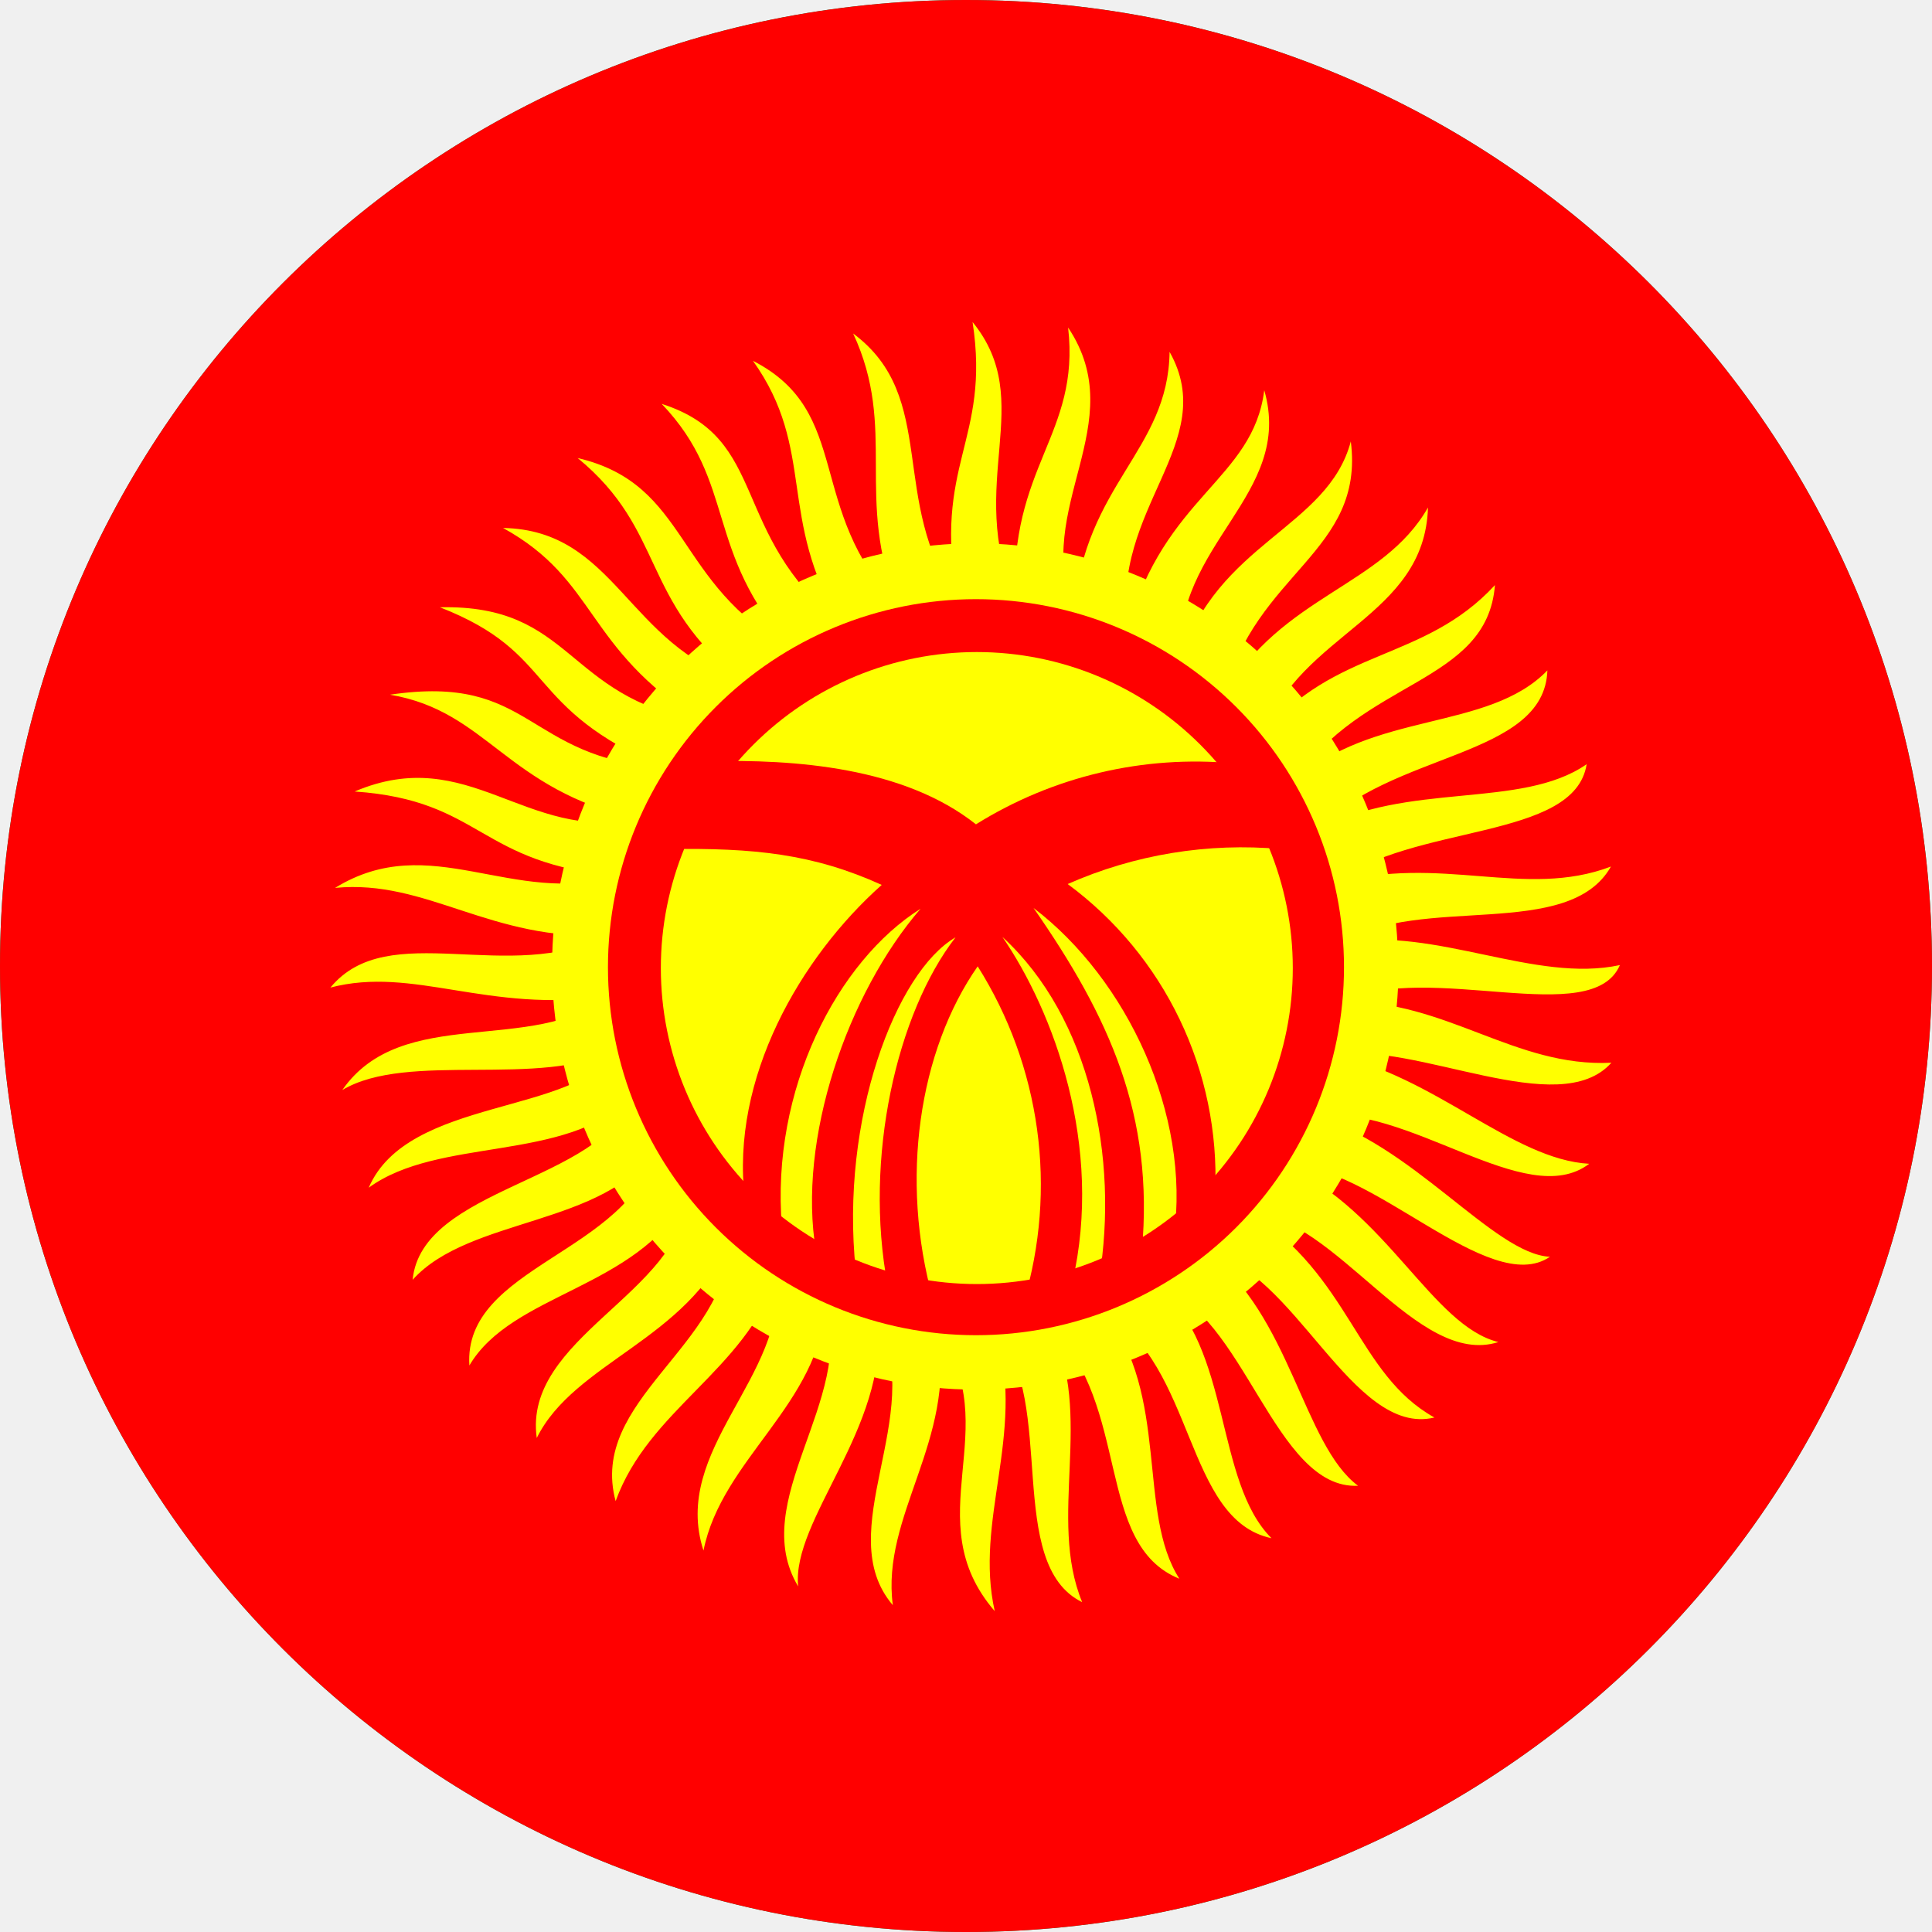
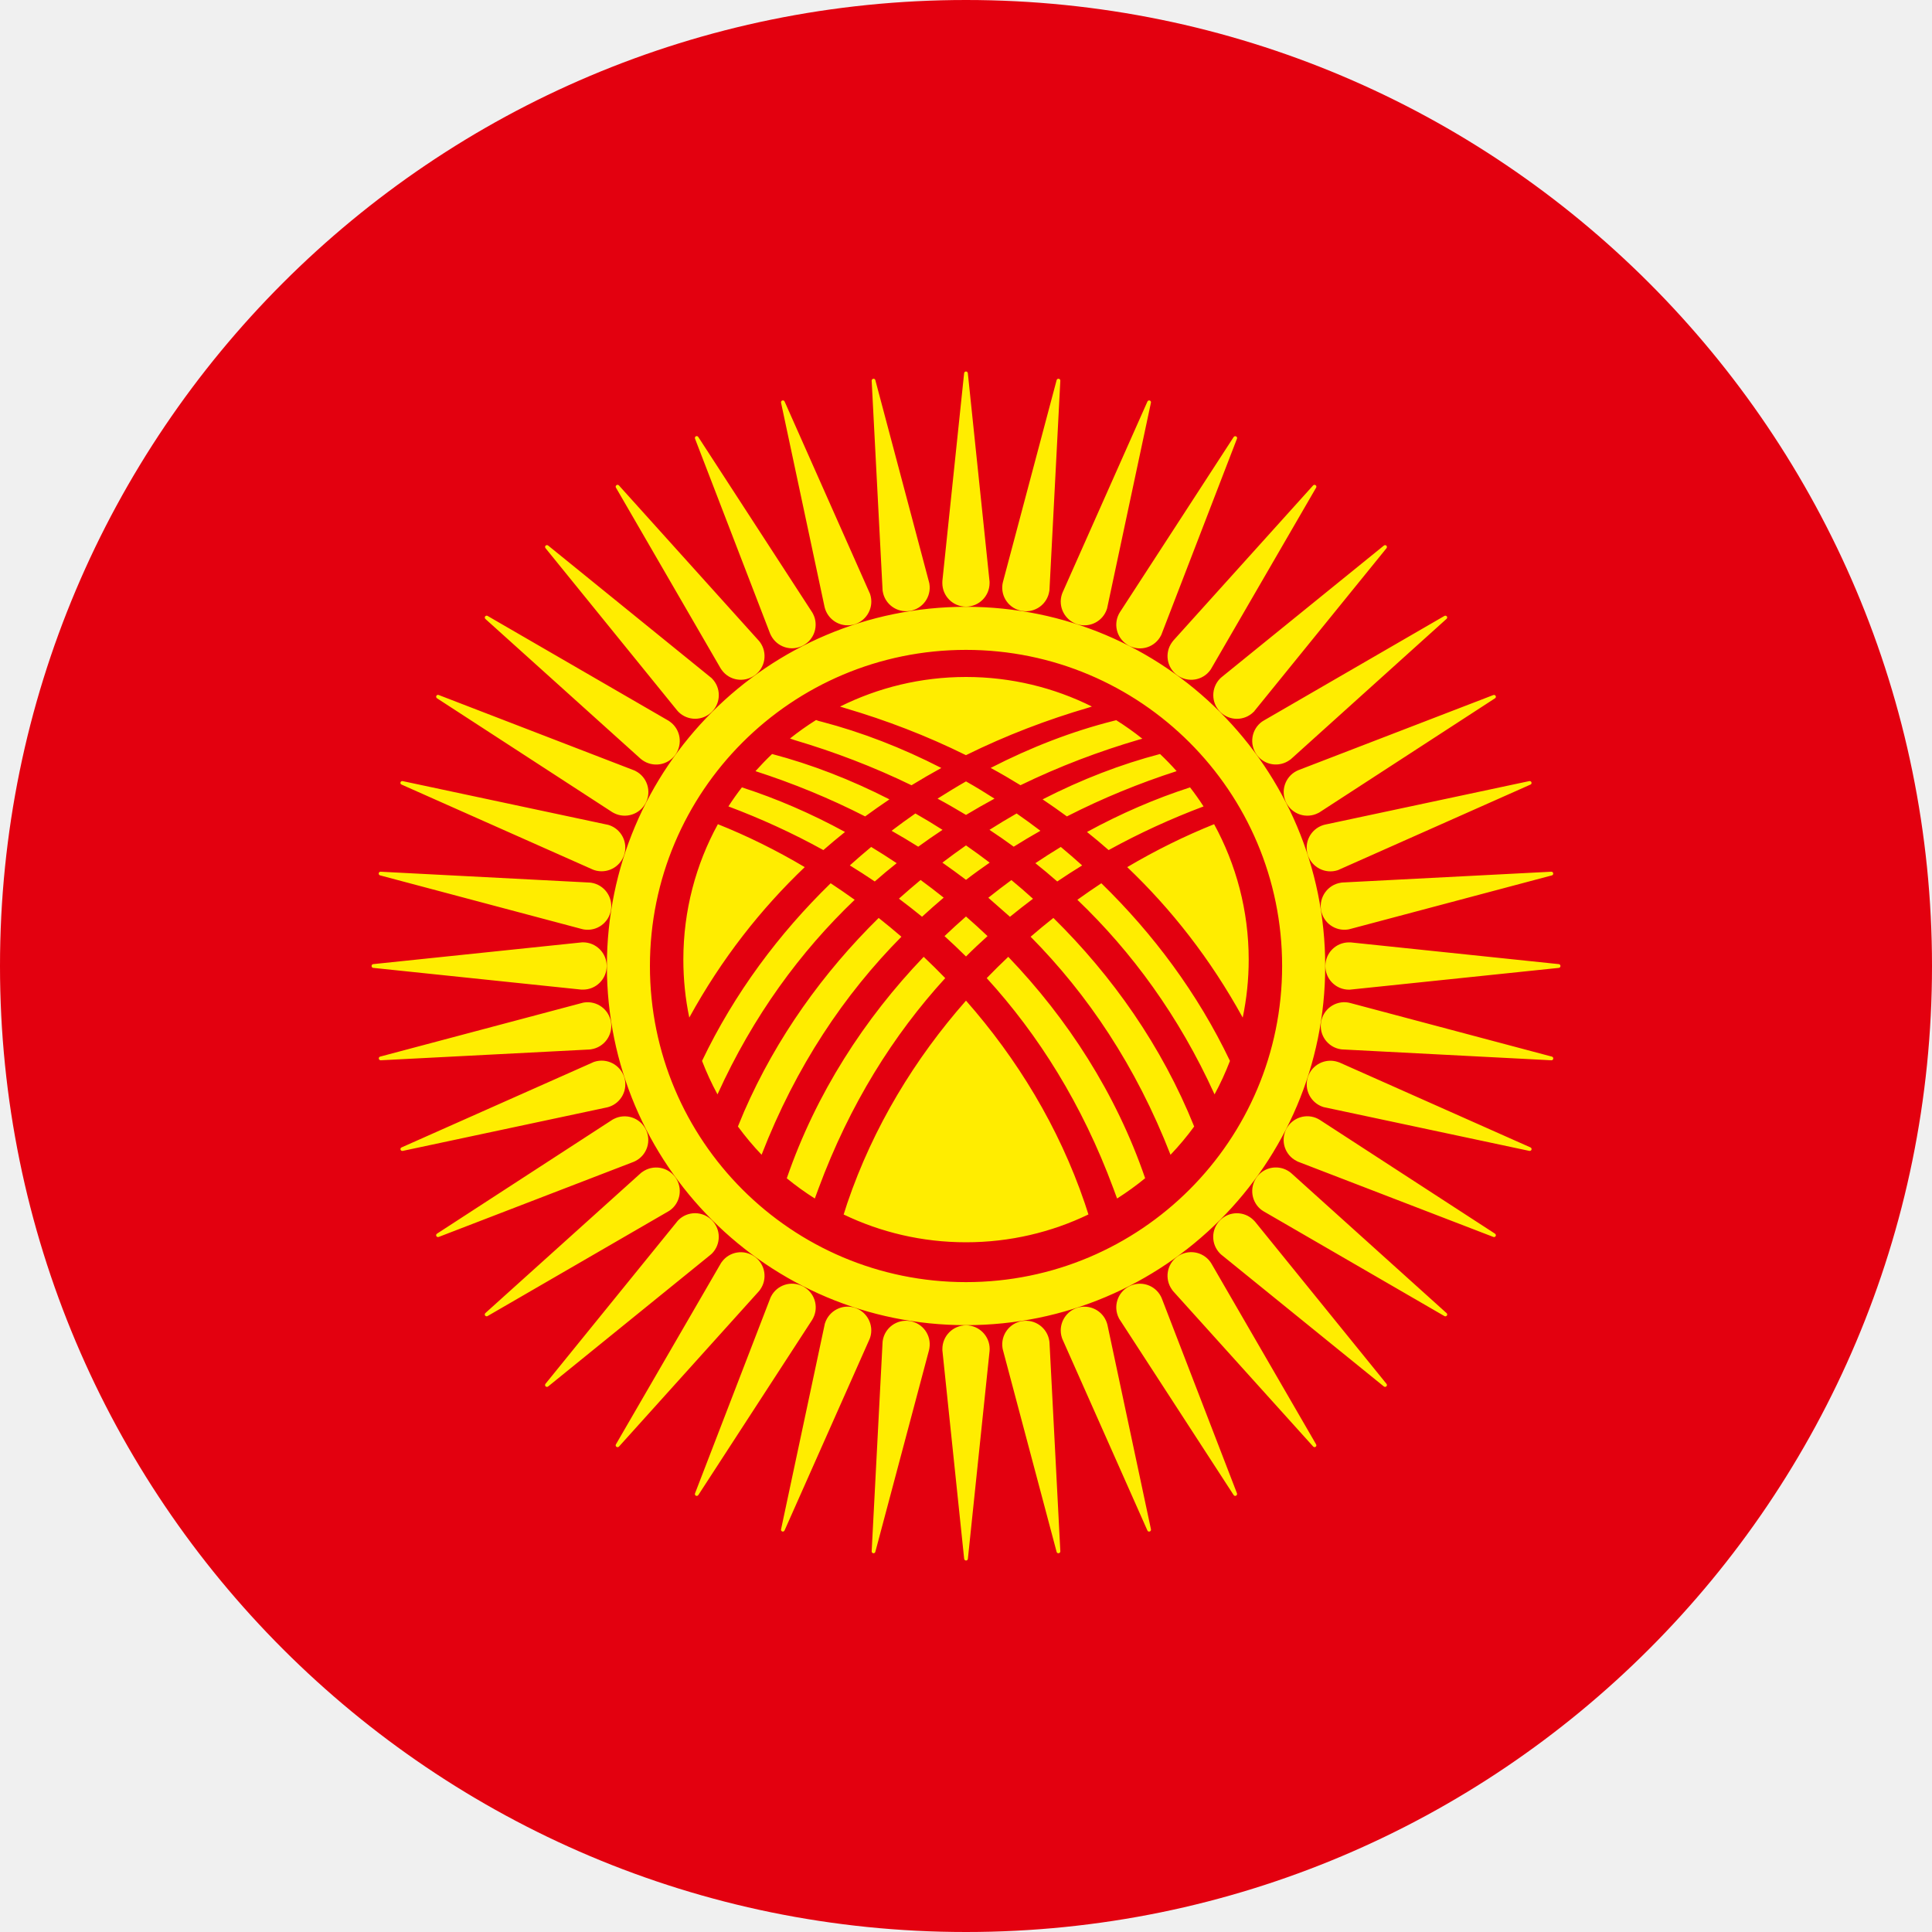
<svg xmlns="http://www.w3.org/2000/svg" width="40" height="40" viewBox="0 0 40 40" fill="none">
-   <g clip-path="url(#clip0_1695_8253)">
-     <rect width="40" height="40" fill="#E3E5E8" />
-     <g clip-path="url(#clip1_1695_8253)">
-       <rect width="40" height="40" rx="20" fill="#009C4D" />
-       <g clip-path="url(#clip2_1695_8253)">
-         <path fill-rule="evenodd" clip-rule="evenodd" d="M-9.867 0H50.196V40H-9.867V0Z" fill="#FF0000" />
-         <path fill-rule="evenodd" clip-rule="evenodd" d="M6.839 20.449C8.04 18.983 10.539 20.413 12.578 19.363C10.159 19.495 8.844 18.197 6.937 18.383C8.914 17.164 10.601 18.78 12.808 18.136C9.885 17.888 10.009 16.573 7.343 16.387C9.709 15.381 10.874 17.429 13.196 16.961C10.459 16.334 10.106 14.727 8.075 14.383C11.042 13.942 10.848 15.69 13.752 15.902C10.804 14.639 11.572 13.536 9.108 12.573C11.872 12.511 11.687 14.427 14.494 14.922C12.093 13.403 12.384 12.017 10.415 10.931C12.755 10.975 12.976 13.368 15.368 14.11C13.24 12.423 13.797 10.993 11.96 9.483C14.291 10.03 13.947 12.097 16.375 13.421C14.574 11.425 15.262 9.995 13.7 8.362C15.942 9.077 15.086 11.046 17.408 12.918C16.083 10.719 16.904 9.315 15.589 7.47C17.673 8.538 16.666 10.551 18.591 12.547C17.681 10.295 18.591 8.9 17.664 6.905C19.447 8.229 18.388 10.375 19.827 12.423C19.297 9.598 20.515 9.139 20.136 6.667C21.487 8.326 19.977 9.986 21.019 12.432C20.886 9.651 22.37 9.006 22.114 6.781C23.447 8.777 21.363 10.516 22.237 12.653C22.458 10.022 24.188 9.333 24.215 7.285C25.274 9.165 22.979 10.525 23.35 13.024C24.1 10.269 25.945 9.933 26.175 8.079C26.802 10.251 24.285 11.258 24.436 13.677C25.186 11.231 27.49 10.94 27.967 9.139C28.259 11.434 25.989 11.849 25.345 14.392C26.537 12.317 28.629 12.149 29.565 10.507C29.495 12.785 26.934 13.085 26.148 15.213C27.623 13.403 29.477 13.712 30.951 12.114C30.792 14.171 28.188 14.056 26.802 16.184C28.4 14.71 30.81 15.151 32.037 13.88C31.976 15.699 28.779 15.557 27.27 17.191C29.124 16.167 31.49 16.767 32.85 15.822C32.602 17.412 29.23 17.041 27.614 18.294C29.839 17.676 31.561 18.621 33.353 17.941C32.479 19.486 29.415 18.506 27.791 19.513C29.733 19.186 31.781 20.36 33.538 19.981C32.964 21.323 29.601 19.892 27.799 20.731C29.954 20.713 31.358 22.1 33.362 22.003C32.276 23.221 29.327 21.552 27.605 21.835C29.706 22.276 31.313 24.007 32.903 24.095C31.587 25.093 29.15 22.815 27.164 23.097C29.212 23.645 30.925 25.967 32.09 26.02C30.828 26.885 28.338 24.033 26.634 24.139C28.709 25.075 29.654 27.45 31.022 27.786C29.336 28.324 27.676 25.207 25.866 25.093C27.967 26.417 28.082 28.448 29.698 29.348C27.994 29.763 26.784 26.241 24.992 25.94C26.713 27.203 26.978 29.913 28.117 30.761C26.387 30.849 25.76 27.168 23.985 26.638C25.504 27.909 25.142 30.664 26.325 31.847C24.524 31.467 24.753 28.262 22.873 27.176C24.224 28.889 23.535 31.317 24.418 32.686C22.661 31.979 23.42 29.101 21.752 27.477C22.661 29.295 21.681 31.414 22.405 33.171C20.798 32.386 21.875 28.986 20.648 27.636C21.213 29.737 20.171 31.476 20.595 33.357C18.953 31.458 20.842 29.543 19.421 27.609C19.791 29.825 18.238 31.379 18.485 33.233C17.187 31.715 19.191 29.287 18.176 27.371C18.388 29.551 16.384 31.467 16.525 32.845C15.465 31.079 17.699 28.995 17.099 26.991C16.975 29.075 14.944 30.205 14.565 32.103C13.885 30.011 16.295 28.501 16.083 26.444C15.395 28.395 13.435 29.181 12.746 31.079C12.181 28.986 15.041 27.883 15.112 25.693C14.229 27.741 11.89 28.201 11.113 29.772C10.821 27.697 14.097 26.77 14.22 24.801C13.161 26.691 10.601 26.77 9.718 28.271C9.585 26.205 13.037 25.949 13.576 23.786C12.525 25.393 9.718 25.19 8.543 26.497C8.729 24.581 12.463 24.466 13.064 22.735C11.669 24.077 9.091 23.53 7.634 24.59C8.446 22.7 11.951 23.097 12.737 21.738C11.192 22.541 8.446 21.755 7.087 22.568C8.323 20.784 11.042 21.852 12.587 20.625C10.08 20.987 8.57 19.99 6.831 20.449H6.839Z" fill="#FFFF00" />
-         <path fill-rule="evenodd" clip-rule="evenodd" d="M28.956 20.007C28.956 22.331 28.032 24.56 26.389 26.203C24.746 27.847 22.517 28.77 20.193 28.77C17.869 28.77 15.64 27.847 13.997 26.203C12.353 24.56 11.43 22.331 11.43 20.007C11.43 17.684 12.353 15.457 13.995 13.814C15.638 12.172 17.866 11.249 20.189 11.249C22.511 11.249 24.739 12.172 26.382 13.814C28.024 15.457 28.947 17.684 28.947 20.007H28.956Z" fill="#FFFF00" />
-         <path fill-rule="evenodd" clip-rule="evenodd" d="M27.826 20.025C27.826 22.046 27.023 23.984 25.594 25.413C24.165 26.841 22.227 27.644 20.206 27.644C18.186 27.644 16.247 26.841 14.819 25.413C13.39 23.984 12.587 22.046 12.587 20.025C12.587 18.004 13.39 16.066 14.819 14.637C16.247 13.208 18.186 12.405 20.206 12.405C22.227 12.405 24.165 13.208 25.594 14.637C27.023 16.066 27.826 18.004 27.826 20.025Z" fill="#FF0000" />
-         <path fill-rule="evenodd" clip-rule="evenodd" d="M26.766 20.043C26.766 21.778 26.077 23.442 24.85 24.669C23.623 25.896 21.959 26.585 20.224 26.585C18.489 26.585 16.825 25.896 15.598 24.669C14.371 23.442 13.682 21.778 13.682 20.043C13.682 18.308 14.371 16.643 15.598 15.417C16.825 14.19 18.489 13.5 20.224 13.5C21.959 13.5 23.623 14.19 24.85 15.417C26.077 16.643 26.766 18.308 26.766 20.043Z" fill="#FFFF00" />
-         <path fill-rule="evenodd" clip-rule="evenodd" d="M14.653 15.761C16.463 15.716 18.714 15.884 20.206 17.067C21.801 16.072 23.677 15.629 25.548 15.805L26.519 17.579C25.01 17.442 23.491 17.691 22.105 18.303C23.095 19.034 23.892 19.996 24.424 21.106C24.957 22.216 25.209 23.439 25.16 24.669C24.921 24.969 24.542 25.296 24.303 25.596C24.656 23.08 23.332 20.272 21.398 18.798C22.97 21.058 23.897 23.089 23.641 25.896L22.758 26.461C23.164 23.989 22.581 21.076 20.754 19.398C21.813 20.943 22.855 23.724 22.202 26.55C21.919 26.638 21.478 26.876 21.195 26.956C21.541 25.797 21.636 24.577 21.471 23.378C21.306 22.18 20.887 21.03 20.242 20.007C19.023 21.755 18.626 24.422 19.315 26.894C18.979 26.806 18.723 26.7 18.379 26.62C17.876 23.971 18.573 20.97 19.783 19.407C18.547 20.122 17.39 23.177 17.717 26.294L16.896 25.914C16.498 23.592 17.549 20.564 19.059 18.815C17.346 19.892 15.951 22.55 16.189 25.402C15.925 25.172 15.686 25.058 15.421 24.819C15.121 22.329 16.569 19.822 18.255 18.321C16.834 17.676 15.607 17.553 13.841 17.579C14.114 17.005 14.371 16.334 14.653 15.752V15.761Z" fill="#FF0000" />
-       </g>
-     </g>
+   <g clip-path="url(#clip0_892_4577)">
+     <path d="M0 20C0 31.046 8.954 40 20 40C31.046 40 40 31.046 40 20C40 8.954 31.046 0 20 0C8.954 0 0 8.954 0 20Z" fill="#E3000F" />
+     <path d="M20 27.439C20.27 27.439 20.49 27.659 20.49 27.929C20.49 27.943 20.49 27.957 20.488 27.972L20.039 32.273C20.038 32.293 20.021 32.309 20 32.309C19.98 32.308 19.965 32.293 19.962 32.273L19.511 27.956V27.929C19.511 27.659 19.73 27.44 20 27.439ZM18.835 27.351C19.103 27.392 19.285 27.642 19.243 27.909C19.241 27.922 19.239 27.937 19.235 27.951L18.123 32.129C18.118 32.148 18.101 32.162 18.08 32.158C18.06 32.156 18.047 32.138 18.047 32.118L18.273 27.784C18.274 27.776 18.274 27.766 18.276 27.758C18.317 27.491 18.568 27.308 18.835 27.351ZM21.164 27.351C21.43 27.309 21.681 27.49 21.724 27.758C21.726 27.771 21.729 27.785 21.729 27.8L21.953 32.117C21.954 32.136 21.941 32.155 21.92 32.158C21.899 32.162 21.881 32.149 21.876 32.13L20.761 27.936C20.759 27.927 20.757 27.918 20.756 27.909C20.715 27.643 20.897 27.393 21.164 27.351ZM17.082 27.392C17.166 27.134 17.443 26.993 17.699 27.076C17.957 27.16 18.098 27.438 18.015 27.694C18.011 27.706 18.006 27.719 18 27.732L16.244 31.685C16.237 31.704 16.216 31.714 16.196 31.708C16.177 31.702 16.166 31.682 16.171 31.663L17.075 27.417H17.074C17.077 27.409 17.08 27.4 17.082 27.392ZM22.301 27.077C22.559 26.994 22.835 27.136 22.918 27.393C22.922 27.405 22.925 27.418 22.929 27.433L23.829 31.661C23.834 31.68 23.823 31.702 23.804 31.708C23.785 31.715 23.763 31.706 23.756 31.688L21.994 27.72C21.992 27.712 21.988 27.704 21.985 27.695C21.902 27.437 22.044 27.161 22.301 27.077ZM23.378 26.632C23.619 26.508 23.914 26.604 24.037 26.845C24.043 26.857 24.048 26.869 24.054 26.883L25.61 30.917C25.617 30.935 25.609 30.957 25.591 30.967C25.573 30.976 25.552 30.97 25.541 30.953L23.177 27.312V27.314C23.173 27.306 23.169 27.299 23.165 27.291C23.042 27.05 23.137 26.755 23.378 26.632ZM15.963 26.844C16.085 26.603 16.38 26.508 16.621 26.631C16.862 26.754 16.959 27.049 16.835 27.29C16.829 27.302 16.822 27.314 16.815 27.326L14.459 30.952C14.448 30.969 14.425 30.977 14.407 30.967C14.389 30.957 14.383 30.936 14.39 30.918L15.952 26.867C15.956 26.86 15.959 26.851 15.963 26.844ZM14.944 26.127C15.103 25.908 15.408 25.861 15.627 26.02C15.846 26.178 15.894 26.484 15.736 26.703C15.728 26.714 15.72 26.726 15.71 26.736L12.816 29.949C12.803 29.964 12.78 29.967 12.763 29.955C12.746 29.943 12.742 29.921 12.752 29.904L14.929 26.148C14.934 26.141 14.939 26.134 14.944 26.127ZM24.374 26.018C24.593 25.859 24.899 25.907 25.058 26.126C25.066 26.137 25.074 26.149 25.081 26.161L27.248 29.903C27.259 29.92 27.255 29.943 27.238 29.955C27.223 29.966 27.201 29.963 27.188 29.949L24.281 26.724V26.723C24.277 26.717 24.27 26.709 24.266 26.702C24.107 26.483 24.155 26.176 24.374 26.018ZM14.044 25.262C14.235 25.07 14.546 25.07 14.738 25.262C14.929 25.453 14.929 25.764 14.738 25.955C14.728 25.965 14.718 25.973 14.707 25.982L11.349 28.705C11.334 28.717 11.311 28.718 11.296 28.703C11.282 28.689 11.282 28.665 11.294 28.65L14.027 25.281C14.033 25.274 14.038 25.268 14.044 25.262ZM25.262 25.262C25.453 25.071 25.763 25.071 25.954 25.262C25.964 25.271 25.973 25.281 25.983 25.292L28.705 28.65C28.719 28.665 28.718 28.689 28.703 28.703C28.689 28.717 28.666 28.717 28.651 28.705L25.281 25.973C25.274 25.967 25.268 25.961 25.262 25.955C25.07 25.764 25.07 25.453 25.262 25.262ZM20 12.563C24.107 12.563 27.437 15.893 27.437 20C27.437 24.107 24.107 27.436 20 27.436C15.894 27.436 12.565 24.107 12.565 20C12.565 15.893 15.894 12.564 20 12.563ZM13.296 24.266C13.515 24.107 13.822 24.154 13.981 24.373C14.139 24.592 14.091 24.899 13.872 25.058C13.861 25.066 13.849 25.073 13.837 25.08L10.096 27.247C10.079 27.258 10.056 27.254 10.044 27.237C10.032 27.222 10.034 27.2 10.049 27.186L13.275 24.281C13.282 24.276 13.289 24.27 13.296 24.266ZM26.02 24.372C26.178 24.153 26.485 24.106 26.704 24.265C26.715 24.273 26.726 24.282 26.736 24.291L29.949 27.186C29.964 27.198 29.968 27.22 29.956 27.237C29.944 27.254 29.922 27.258 29.905 27.248L26.149 25.072L26.15 25.071C26.142 25.066 26.134 25.061 26.127 25.057C25.908 24.898 25.861 24.591 26.02 24.372ZM20 13.455C16.385 13.455 13.456 16.385 13.456 20C13.456 23.615 16.385 26.545 20 26.545C23.615 26.545 26.545 23.615 26.545 20C26.545 16.385 23.615 13.455 20 13.455ZM20 20.717C21.056 21.916 21.92 23.328 22.459 24.911L22.535 25.144C21.769 25.513 20.908 25.72 20 25.72C19.092 25.72 18.233 25.513 17.467 25.145L17.542 24.911C18.081 23.327 18.944 21.916 20 20.717ZM12.71 23.166C12.951 23.043 13.245 23.138 13.368 23.379C13.492 23.62 13.396 23.915 13.155 24.038C13.143 24.044 13.131 24.049 13.118 24.055L9.084 25.609C9.066 25.617 9.044 25.61 9.034 25.592C9.025 25.574 9.03 25.553 9.047 25.542L12.688 23.177L12.687 23.178C12.694 23.174 12.702 23.17 12.71 23.166ZM26.63 23.378C26.754 23.137 27.048 23.041 27.289 23.165C27.301 23.171 27.313 23.178 27.325 23.186L30.951 25.541C30.968 25.552 30.976 25.574 30.966 25.592C30.956 25.61 30.935 25.617 30.917 25.609L26.867 24.049L26.866 24.048C26.859 24.044 26.851 24.04 26.843 24.036C26.602 23.914 26.507 23.619 26.63 23.378ZM19.57 20.251C18.5 21.423 17.594 22.859 16.947 24.605L16.87 24.814C16.668 24.686 16.472 24.545 16.288 24.394H16.29C16.896 22.634 17.901 21.087 19.124 19.81C19.276 19.953 19.424 20.101 19.57 20.251ZM20.875 19.81C22.099 21.087 23.105 22.634 23.709 24.394C23.525 24.545 23.33 24.685 23.128 24.814L23.051 24.605C22.404 22.859 21.498 21.423 20.429 20.251C20.574 20.101 20.724 19.953 20.875 19.81ZM18.663 19.394C17.485 20.584 16.481 22.071 15.768 23.908C15.592 23.724 15.429 23.529 15.278 23.323L15.406 23.014C16.075 21.479 17.049 20.129 18.192 19.005C18.351 19.131 18.508 19.26 18.663 19.394ZM21.809 19.005C23.028 20.204 24.055 21.66 24.724 23.323C24.574 23.529 24.41 23.724 24.235 23.908H24.234C23.52 22.071 22.516 20.584 21.338 19.394C21.493 19.26 21.649 19.131 21.809 19.005ZM12.306 21.983C12.564 21.9 12.839 22.042 12.923 22.299C13.006 22.557 12.865 22.832 12.609 22.916C12.595 22.92 12.583 22.923 12.569 22.927L8.339 23.828C8.32 23.833 8.299 23.822 8.293 23.803C8.286 23.783 8.296 23.763 8.314 23.756L12.281 21.993V21.992C12.289 21.99 12.297 21.986 12.306 21.983ZM27.078 22.3C27.162 22.042 27.439 21.902 27.695 21.985C27.707 21.989 27.721 21.993 27.735 21.999L31.687 23.756C31.705 23.763 31.714 23.784 31.708 23.803C31.702 23.821 31.683 23.832 31.663 23.828L27.417 22.924L27.418 22.925C27.41 22.922 27.401 22.92 27.393 22.918C27.135 22.833 26.995 22.556 27.078 22.3ZM17.695 18.629C16.572 19.702 15.593 21.031 14.855 22.658C14.734 22.436 14.627 22.203 14.535 21.965C15.204 20.565 16.129 19.327 17.198 18.287C17.366 18.397 17.531 18.512 17.695 18.629ZM22.802 18.287C23.871 19.327 24.797 20.565 25.465 21.965C25.373 22.204 25.267 22.436 25.146 22.658C24.407 21.031 23.428 19.702 22.306 18.629C22.469 18.512 22.635 18.397 22.802 18.287ZM12.091 20.756C12.357 20.715 12.608 20.896 12.65 21.164C12.692 21.43 12.51 21.681 12.242 21.724C12.229 21.726 12.216 21.729 12.201 21.729L7.884 21.952C7.865 21.953 7.847 21.94 7.843 21.92C7.839 21.899 7.851 21.881 7.87 21.876L12.066 20.761C12.074 20.759 12.082 20.757 12.091 20.756ZM27.91 20.756C27.924 20.758 27.937 20.761 27.951 20.765L32.13 21.876C32.149 21.881 32.162 21.899 32.158 21.92C32.156 21.94 32.138 21.953 32.119 21.952L27.783 21.727H27.784C27.776 21.725 27.767 21.725 27.759 21.724C27.491 21.683 27.308 21.432 27.351 21.164C27.392 20.896 27.643 20.713 27.91 20.756ZM14.863 17.064C15.469 17.306 16.072 17.603 16.661 17.953C15.754 18.818 14.94 19.849 14.271 21.068C14.19 20.681 14.148 20.28 14.148 19.868C14.148 18.852 14.407 17.895 14.863 17.064ZM25.137 17.064C25.592 17.897 25.853 18.852 25.853 19.868C25.853 20.279 25.81 20.681 25.729 21.068C25.059 19.849 24.246 18.818 23.338 17.953C23.928 17.604 24.531 17.307 25.137 17.064ZM27.971 19.512L32.272 19.961C32.292 19.962 32.308 19.98 32.308 20C32.308 20.021 32.292 20.038 32.273 20.039L27.955 20.489L27.954 20.49H27.929C27.659 20.49 27.44 20.272 27.44 20.001C27.44 19.73 27.659 19.511 27.929 19.511C27.943 19.511 27.956 19.512 27.971 19.512ZM12.071 19.51C12.341 19.51 12.561 19.73 12.561 20C12.561 20.27 12.341 20.489 12.071 20.489C12.057 20.489 12.044 20.488 12.029 20.488L7.729 20.039C7.708 20.038 7.693 20.021 7.693 20C7.693 19.979 7.708 19.962 7.728 19.961L12.045 19.511L12.046 19.51H12.071ZM20.446 19.381C20.295 19.517 20.145 19.657 20 19.803C19.854 19.659 19.706 19.517 19.555 19.381C19.701 19.242 19.849 19.107 20 18.975C20.151 19.107 20.3 19.242 20.446 19.381ZM12.217 18.273H12.216C12.224 18.275 12.233 18.275 12.241 18.276C12.509 18.318 12.692 18.568 12.65 18.836C12.608 19.104 12.358 19.286 12.09 19.244C12.077 19.242 12.063 19.239 12.049 19.235L7.87 18.124C7.851 18.119 7.837 18.101 7.841 18.08C7.844 18.06 7.862 18.047 7.881 18.048L12.217 18.273ZM32.116 18.048C32.136 18.047 32.154 18.06 32.157 18.08C32.161 18.101 32.149 18.119 32.13 18.124L27.935 19.239C27.926 19.242 27.918 19.243 27.909 19.244C27.643 19.285 27.392 19.104 27.35 18.836C27.309 18.57 27.49 18.319 27.758 18.276C27.771 18.274 27.785 18.271 27.799 18.271L32.116 18.048ZM21.387 18.608C21.226 18.728 21.068 18.853 20.91 18.981L20.462 18.587C20.619 18.461 20.779 18.339 20.94 18.221C21.091 18.345 21.241 18.475 21.387 18.608ZM19.538 18.585C19.387 18.712 19.238 18.845 19.09 18.98C18.934 18.852 18.773 18.727 18.613 18.607L18.611 18.606C18.759 18.474 18.908 18.345 19.06 18.219C19.221 18.337 19.381 18.459 19.538 18.585ZM18.565 17.871C18.411 17.993 18.26 18.119 18.111 18.25C17.941 18.135 17.769 18.024 17.596 17.918H17.594C17.739 17.787 17.887 17.66 18.037 17.535C18.214 17.642 18.39 17.755 18.565 17.871ZM22.405 17.918H22.404C22.231 18.024 22.059 18.135 21.889 18.25C21.74 18.119 21.59 17.993 21.436 17.871C21.61 17.755 21.786 17.642 21.963 17.535C22.113 17.66 22.26 17.787 22.405 17.918ZM20.49 17.86C20.326 17.974 20.161 18.092 20 18.216C19.839 18.094 19.675 17.975 19.511 17.86C19.672 17.737 19.836 17.618 20 17.503C20.165 17.618 20.329 17.737 20.49 17.86ZM31.661 16.172C31.681 16.167 31.701 16.178 31.707 16.197C31.714 16.216 31.705 16.237 31.687 16.244L27.719 18.007V18.008C27.712 18.01 27.703 18.014 27.695 18.017C27.437 18.1 27.161 17.958 27.077 17.701C26.994 17.443 27.135 17.168 27.392 17.084C27.404 17.08 27.417 17.077 27.432 17.073L31.661 16.172ZM12.583 17.076L12.581 17.075C12.59 17.078 12.598 17.08 12.607 17.082C12.865 17.166 13.006 17.443 12.922 17.7C12.838 17.958 12.561 18.098 12.304 18.015C12.292 18.011 12.279 18.006 12.266 18L8.314 16.244C8.295 16.237 8.286 16.217 8.292 16.197C8.298 16.178 8.318 16.167 8.337 16.172L12.583 17.076ZM15.361 16.302C16.074 16.532 16.793 16.842 17.495 17.225C17.344 17.346 17.195 17.47 17.047 17.6C16.405 17.245 15.746 16.946 15.081 16.696C15.168 16.561 15.261 16.429 15.36 16.302H15.361ZM24.639 16.302C24.737 16.429 24.831 16.561 24.918 16.696H24.919C24.254 16.946 23.595 17.246 22.953 17.6C22.806 17.47 22.656 17.346 22.505 17.225C23.207 16.842 23.926 16.532 24.639 16.302ZM18.952 16.842C19.141 16.95 19.328 17.062 19.514 17.181C19.344 17.293 19.177 17.409 19.011 17.53C18.829 17.415 18.645 17.306 18.46 17.201V17.2C18.622 17.077 18.786 16.957 18.952 16.842ZM21.54 17.2V17.201C21.355 17.306 21.17 17.415 20.988 17.53C20.823 17.409 20.656 17.293 20.486 17.181C20.673 17.062 20.859 16.95 21.048 16.842C21.214 16.957 21.378 17.077 21.54 17.2ZM15.985 15.611C16.791 15.823 17.611 16.139 18.415 16.55C18.246 16.664 18.078 16.781 17.912 16.903C17.169 16.523 16.406 16.213 15.641 15.966C15.751 15.844 15.865 15.725 15.985 15.611ZM24.017 15.611C24.137 15.724 24.251 15.842 24.361 15.966H24.36C23.595 16.213 22.832 16.523 22.089 16.903C21.923 16.781 21.756 16.664 21.586 16.55C22.389 16.138 23.209 15.822 24.017 15.611ZM9.082 14.389L13.133 15.951H13.134C13.141 15.955 13.149 15.958 13.156 15.962C13.397 16.084 13.494 16.38 13.37 16.621C13.247 16.862 12.952 16.957 12.711 16.834C12.699 16.828 12.687 16.821 12.675 16.814L9.049 14.458C9.032 14.447 9.025 14.425 9.034 14.407C9.044 14.389 9.064 14.382 9.082 14.389ZM30.966 14.408C30.976 14.425 30.969 14.447 30.952 14.458L27.312 16.823L27.29 16.834C27.049 16.957 26.755 16.862 26.631 16.621C26.508 16.38 26.604 16.085 26.845 15.962C26.857 15.956 26.869 15.95 26.882 15.945L30.916 14.391C30.934 14.383 30.956 14.39 30.966 14.408ZM20 16.178C20.199 16.29 20.395 16.41 20.59 16.535C20.392 16.642 20.195 16.755 20 16.872C19.805 16.755 19.61 16.642 19.411 16.535C19.606 16.411 19.802 16.291 20 16.178ZM16.95 14.927C16.972 14.932 16.992 14.937 17.014 14.943C17.835 15.158 18.671 15.48 19.489 15.9C19.281 16.014 19.076 16.133 18.872 16.258C18.08 15.873 17.268 15.565 16.458 15.325C16.451 15.323 16.406 15.307 16.356 15.29C16.527 15.153 16.708 15.025 16.896 14.907C16.913 14.913 16.931 14.919 16.95 14.927ZM23.111 14.911C23.298 15.029 23.479 15.157 23.65 15.294L23.651 15.295C23.629 15.301 23.609 15.307 23.592 15.31C22.765 15.552 21.936 15.864 21.128 16.257C20.925 16.132 20.719 16.012 20.511 15.899C21.35 15.467 22.207 15.139 23.05 14.926C23.07 14.922 23.091 14.917 23.111 14.911ZM10.095 12.752L13.852 14.928L13.851 14.929C13.858 14.934 13.865 14.939 13.872 14.943C14.091 15.102 14.139 15.409 13.981 15.628C13.822 15.847 13.515 15.894 13.296 15.735C13.285 15.727 13.274 15.719 13.263 15.709L10.05 12.815C10.036 12.801 10.032 12.78 10.044 12.763C10.056 12.746 10.078 12.742 10.095 12.752ZM29.956 12.763C29.967 12.778 29.964 12.8 29.949 12.813L26.725 15.719C26.719 15.723 26.711 15.73 26.704 15.734C26.485 15.893 26.178 15.846 26.02 15.627C25.861 15.408 25.908 15.101 26.127 14.942C26.138 14.934 26.15 14.927 26.162 14.92L29.904 12.753C29.92 12.742 29.944 12.746 29.956 12.763ZM20 14.016C20.938 14.016 21.822 14.237 22.607 14.628C22.575 14.638 22.552 14.646 22.545 14.648C21.69 14.898 20.834 15.222 19.999 15.635C19.182 15.23 18.341 14.91 17.503 14.663C17.488 14.658 17.471 14.653 17.455 14.648C17.432 14.642 17.411 14.636 17.392 14.629C18.178 14.238 19.063 14.016 20 14.016ZM28.703 11.297C28.718 11.311 28.718 11.335 28.706 11.35L25.971 14.721H25.974L25.955 14.739C25.764 14.93 25.454 14.93 25.263 14.739C25.072 14.548 25.072 14.237 25.263 14.046C25.273 14.036 25.282 14.028 25.293 14.019L28.651 11.296C28.666 11.283 28.689 11.283 28.703 11.297ZM11.349 11.295L14.72 14.029L14.719 14.027C14.726 14.033 14.732 14.039 14.738 14.045C14.93 14.236 14.93 14.547 14.738 14.738C14.547 14.929 14.237 14.929 14.046 14.738C14.036 14.729 14.027 14.718 14.018 14.707L11.295 11.35C11.282 11.335 11.282 11.311 11.296 11.297C11.311 11.282 11.334 11.283 11.349 11.295ZM12.814 10.05L15.72 13.276C15.725 13.282 15.731 13.29 15.736 13.297C15.894 13.516 15.846 13.822 15.627 13.98C15.408 14.139 15.102 14.092 14.944 13.873C14.935 13.862 14.927 13.85 14.92 13.838L12.753 10.097C12.742 10.08 12.746 10.057 12.763 10.045C12.779 10.033 12.8 10.035 12.814 10.05ZM27.238 10.045C27.255 10.057 27.259 10.079 27.249 10.096L25.072 13.852C25.068 13.859 25.062 13.866 25.058 13.873C24.899 14.092 24.593 14.139 24.374 13.98C24.155 13.822 24.107 13.516 24.266 13.297C24.273 13.286 24.282 13.275 24.291 13.264L27.186 10.051C27.198 10.036 27.221 10.033 27.238 10.045ZM25.592 9.035C25.61 9.045 25.618 9.065 25.61 9.083L24.048 13.133V13.135C24.044 13.142 24.041 13.15 24.037 13.157C23.915 13.398 23.619 13.494 23.378 13.37C23.137 13.246 23.042 12.953 23.165 12.712C23.171 12.7 23.178 12.688 23.186 12.676L25.541 9.049C25.552 9.032 25.574 9.026 25.592 9.035ZM14.457 9.047L16.822 12.688L16.821 12.687C16.825 12.694 16.83 12.701 16.833 12.709C16.957 12.95 16.861 13.245 16.62 13.368C16.38 13.492 16.086 13.396 15.962 13.155C15.956 13.143 15.95 13.13 15.944 13.117L14.39 9.083C14.383 9.065 14.389 9.043 14.407 9.033C14.425 9.024 14.446 9.03 14.457 9.047ZM16.196 8.292C16.216 8.285 16.237 8.294 16.244 8.312L18.006 12.28H18.007C18.009 12.287 18.013 12.296 18.016 12.305C18.099 12.563 17.957 12.839 17.7 12.923C17.442 13.006 17.167 12.864 17.083 12.607C17.079 12.595 17.076 12.582 17.072 12.567L16.171 8.338C16.166 8.319 16.177 8.298 16.196 8.292ZM23.804 8.292C23.822 8.298 23.834 8.318 23.829 8.337L22.924 12.583L22.925 12.582C22.922 12.591 22.921 12.599 22.918 12.607C22.835 12.865 22.558 13.006 22.301 12.923C22.043 12.839 21.902 12.561 21.985 12.305C21.989 12.293 21.994 12.279 22 12.266L23.756 8.314C23.763 8.296 23.785 8.286 23.804 8.292ZM18.08 7.842C18.101 7.838 18.118 7.851 18.123 7.87L19.238 12.065C19.241 12.073 19.242 12.082 19.243 12.091C19.284 12.357 19.103 12.607 18.835 12.649C18.569 12.69 18.318 12.509 18.276 12.242C18.273 12.229 18.272 12.215 18.272 12.2L18.047 7.883C18.046 7.864 18.06 7.845 18.08 7.842ZM21.92 7.842C21.941 7.844 21.953 7.862 21.953 7.882L21.728 12.218L21.724 12.242C21.682 12.51 21.432 12.692 21.164 12.649C20.897 12.608 20.714 12.358 20.756 12.091C20.758 12.078 20.761 12.063 20.765 12.049L21.876 7.871C21.881 7.852 21.899 7.838 21.92 7.842ZM19.999 7.691C20.02 7.691 20.036 7.707 20.038 7.727L20.488 12.044V12.071C20.488 12.341 20.269 12.56 19.999 12.56C19.729 12.56 19.51 12.341 19.51 12.071C19.51 12.057 19.51 12.043 19.511 12.028L19.961 7.728C19.962 7.707 19.979 7.692 19.999 7.691Z" fill="#FFED00" />
  </g>
  <defs>
-     <clipPath id="clip0_1695_8253">
-       <rect width="40" height="40" rx="20" fill="white" />
-     </clipPath>
-     <clipPath id="clip1_1695_8253">
-       <rect width="40" height="40" rx="20" fill="white" />
-     </clipPath>
-     <clipPath id="clip2_1695_8253">
-       <rect width="53.333" height="40" fill="white" transform="translate(-6.5)" />
+     <clipPath id="clip0_892_4577">
+       <rect width="40" height="40" fill="white" />
    </clipPath>
  </defs>
</svg>
